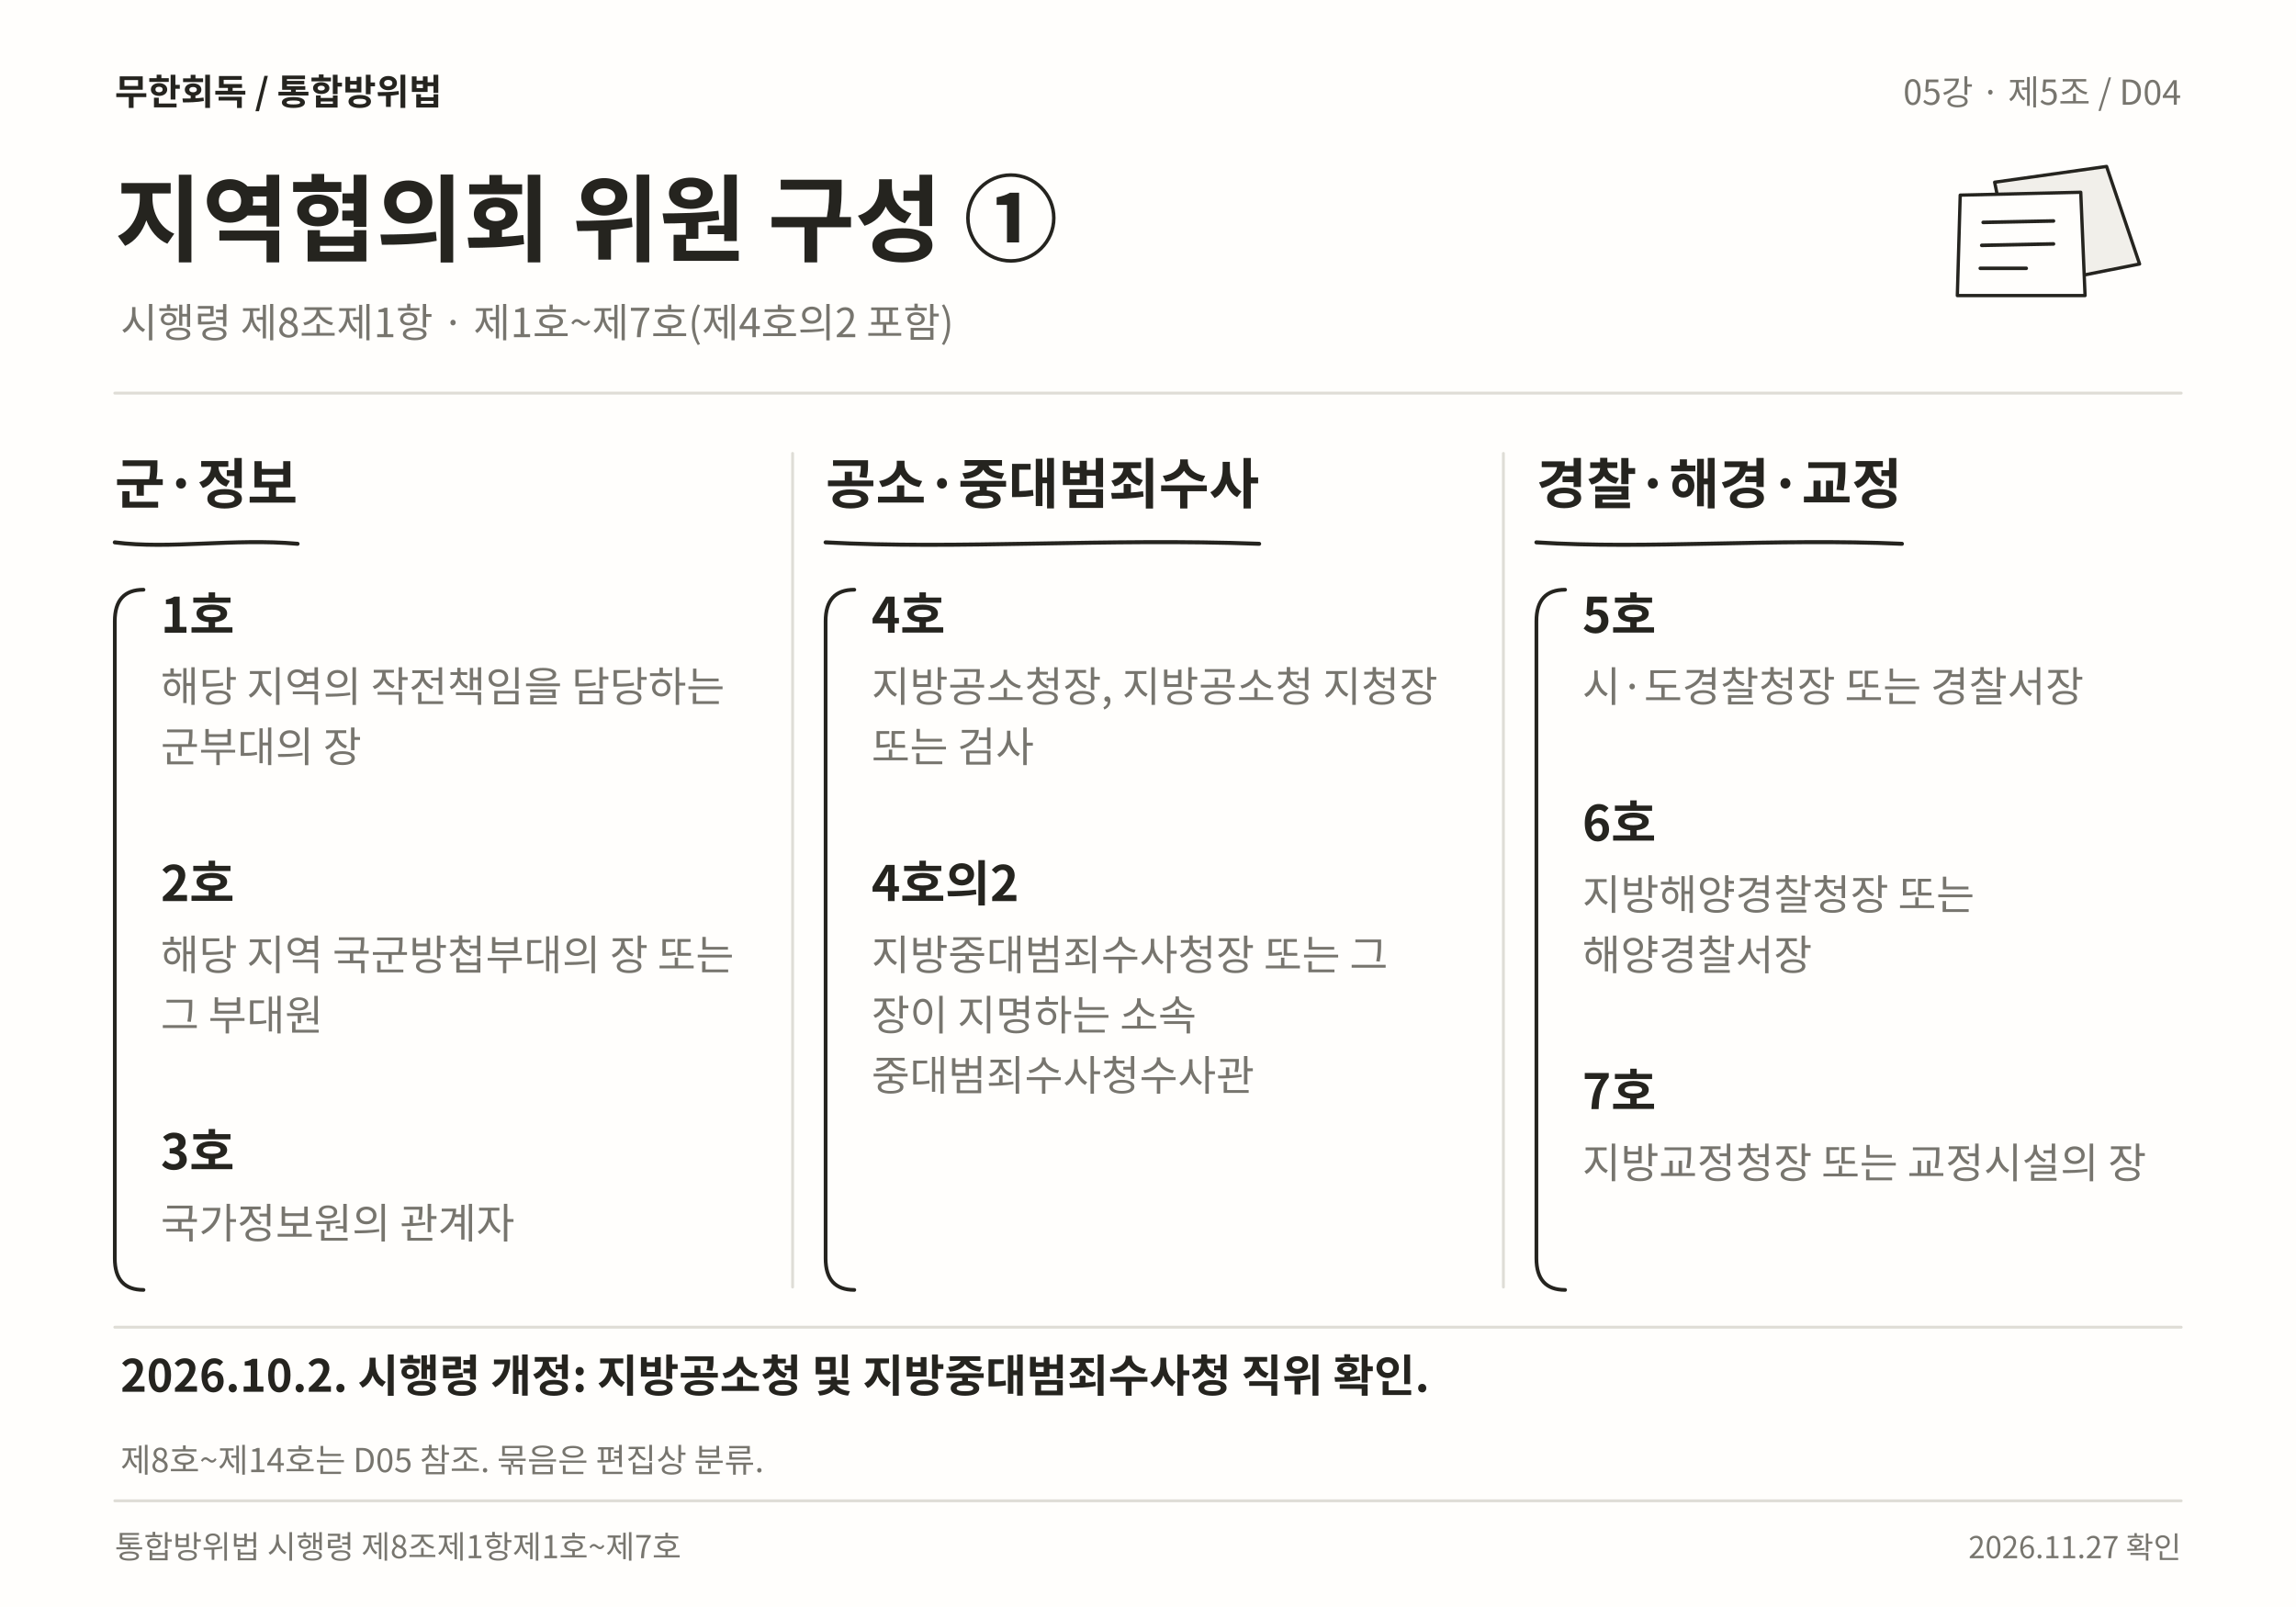
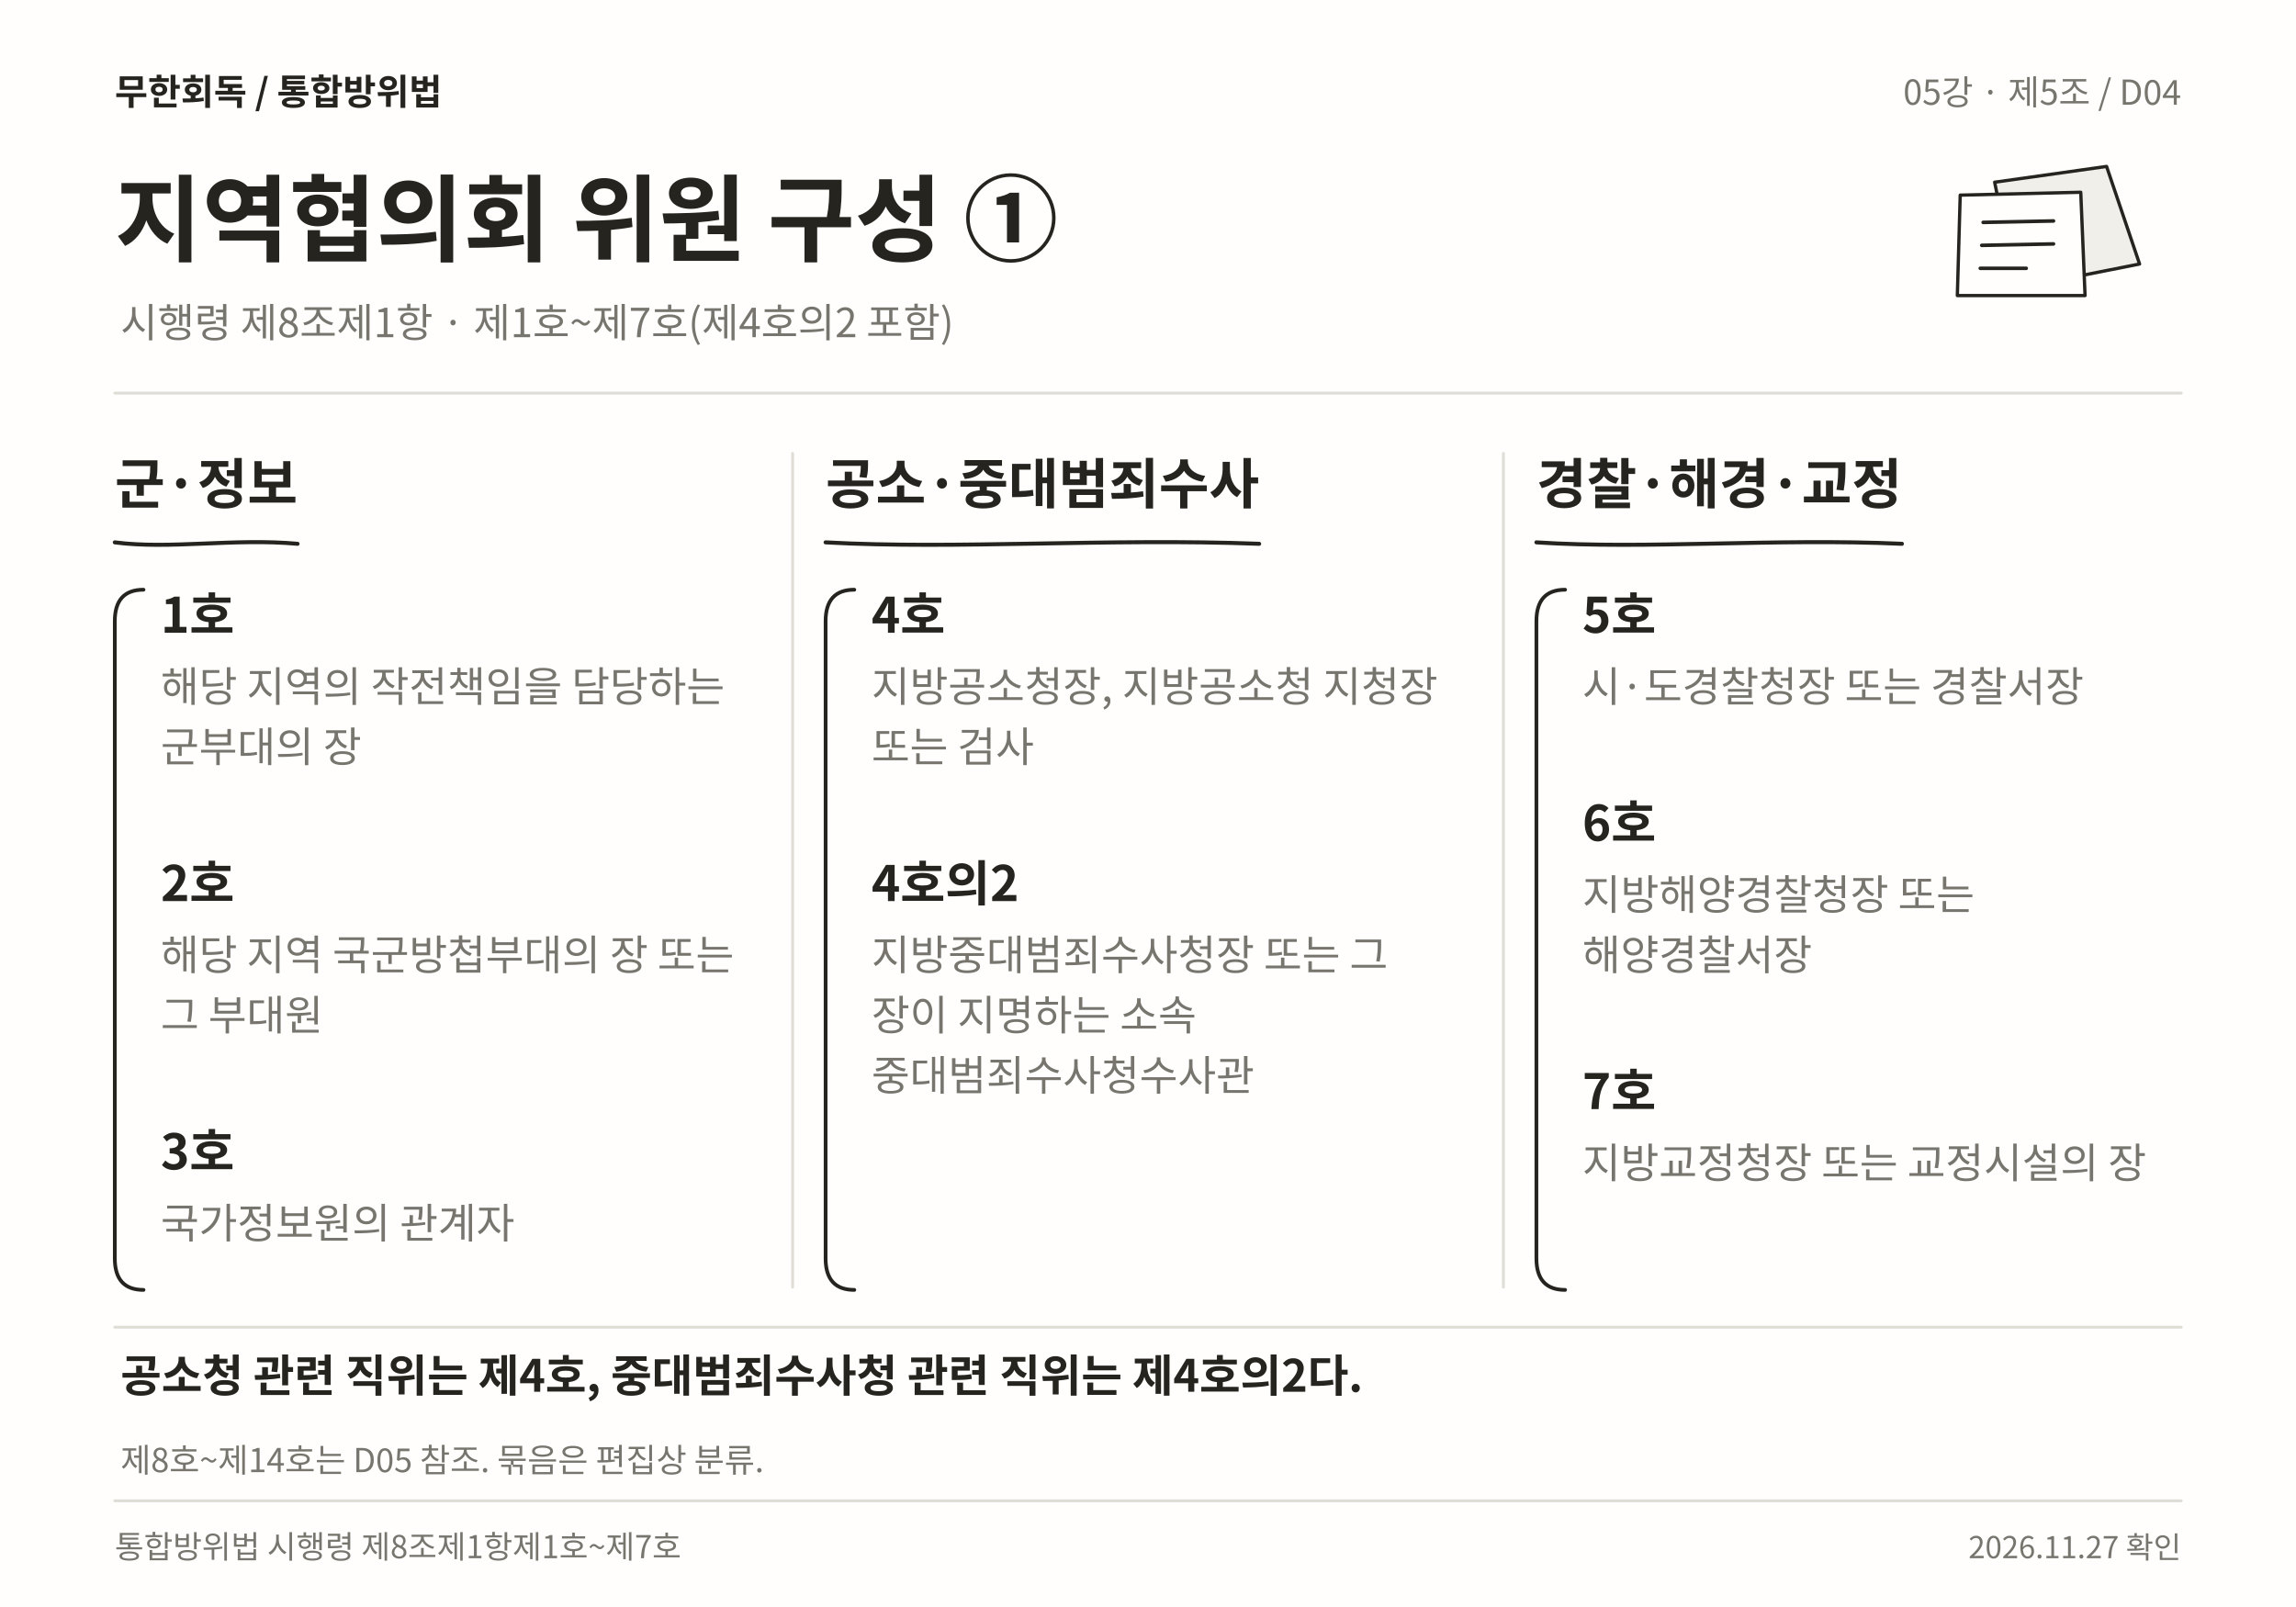
<svg xmlns="http://www.w3.org/2000/svg" width="1600" height="1120" viewBox="0 0 1600 1120" role="img" aria-labelledby="title desc" lang="ko">
  <rect x="0" y="0" width="1600" height="1120" rx="0" fill="#FFFEFC" />
  <text x="80" y="73" font-family="Noto Sans CJK KR, Noto Sans KR, sans-serif" font-size="25" font-weight="700" fill="#25241F" text-anchor="start">무한회독  /  통합방위법</text>
  <text x="1520" y="73" font-family="Noto Sans CJK KR, Noto Sans KR, sans-serif" font-size="24" font-weight="400" fill="#77756E" text-anchor="end">05강   ·   제5조   /   D04</text>
  <text x="80" y="177" font-family="Noto Sans CJK KR, Noto Sans KR, sans-serif" font-size="66" font-weight="700" fill="#25241F" text-anchor="start">지역협의회 위원 구성 ①</text>
  <text x="84" y="235" font-family="Noto Sans CJK KR, Noto Sans KR, sans-serif" font-size="28" font-weight="400" fill="#77756E" text-anchor="start">시행령 제8조제1항 · 제1호~제7호(제4호의2 포함)</text>
  <path d="M1390 127 L1468 116 L1491 184 L1405 201 Z" fill="#F1EFEA" stroke="#25241F" stroke-width="2.3" stroke-linecap="round" stroke-linejoin="round" />
  <path d="M1366 136 L1450 134 L1453 206 L1364 206 Z" fill="#FFFEFC" stroke="#25241F" stroke-width="2.3" stroke-linecap="round" stroke-linejoin="round" />
  <path d="M1382 155 L1431 154 M1381 171 L1431 170 M1380 187 L1412 187" fill="none" stroke="#25241F" stroke-width="2.5" stroke-linecap="round" stroke-linejoin="round" />
  <path d="M80 274 L1520 274" fill="none" stroke="#DFDDD6" stroke-width="2" stroke-linecap="round" stroke-linejoin="round" />
  <text x="80" y="351" font-family="Noto Sans CJK KR, Noto Sans KR, sans-serif" font-size="38" font-weight="700" fill="#25241F" text-anchor="start">군·정보</text>
  <path d="M80 378 C118.208 383 162.784 375 207.359 379" fill="none" stroke="#25241F" stroke-width="2.8" stroke-linecap="round" stroke-linejoin="round" />
  <path d="M100 411 Q80 411 80 433 L80 877 Q80 899 100 899" fill="none" stroke="#25241F" stroke-width="2.6" stroke-linecap="round" stroke-linejoin="round" />
  <text x="112" y="441" font-family="Noto Sans CJK KR, Noto Sans KR, sans-serif" font-size="34" font-weight="700" fill="#25241F" text-anchor="start">1호</text>
  <text x="112" y="489" font-family="Noto Sans CJK KR, Noto Sans KR, sans-serif" font-size="29" font-weight="400" fill="#77756E" text-anchor="start">해당 지역의 작전책임을 담당하는</text>
  <text x="112" y="531" font-family="Noto Sans CJK KR, Noto Sans KR, sans-serif" font-size="29" font-weight="400" fill="#77756E" text-anchor="start">군부대의 장</text>
  <text x="112" y="628" font-family="Noto Sans CJK KR, Noto Sans KR, sans-serif" font-size="34" font-weight="700" fill="#25241F" text-anchor="start">2호</text>
  <text x="112" y="676" font-family="Noto Sans CJK KR, Noto Sans KR, sans-serif" font-size="29" font-weight="400" fill="#77756E" text-anchor="start">해당 지역 국군방첩부대의 장 또는</text>
  <text x="112" y="718" font-family="Noto Sans CJK KR, Noto Sans KR, sans-serif" font-size="29" font-weight="400" fill="#77756E" text-anchor="start">그 부대원</text>
  <text x="112" y="815" font-family="Noto Sans CJK KR, Noto Sans KR, sans-serif" font-size="34" font-weight="700" fill="#25241F" text-anchor="start">3호</text>
  <text x="112" y="863" font-family="Noto Sans CJK KR, Noto Sans KR, sans-serif" font-size="29" font-weight="400" fill="#77756E" text-anchor="start">국가정보원의 관계자</text>
  <path d="M552.333 316 L552.333 897" fill="none" stroke="#DFDDD6" stroke-width="2" stroke-linecap="round" stroke-linejoin="round" />
  <text x="575.333" y="351" font-family="Noto Sans CJK KR, Noto Sans KR, sans-serif" font-size="38" font-weight="700" fill="#25241F" text-anchor="start">공소·중대범죄수사</text>
  <path d="M575.333 378 C665.971 383 771.715 375 877.458 379" fill="none" stroke="#25241F" stroke-width="2.8" stroke-linecap="round" stroke-linejoin="round" />
  <path d="M595.333 411 Q575.333 411 575.333 433 L575.333 877 Q575.333 899 595.333 899" fill="none" stroke="#25241F" stroke-width="2.6" stroke-linecap="round" stroke-linejoin="round" />
  <text x="607.333" y="441" font-family="Noto Sans CJK KR, Noto Sans KR, sans-serif" font-size="34" font-weight="700" fill="#25241F" text-anchor="start">4호</text>
  <text x="607.333" y="489" font-family="Noto Sans CJK KR, Noto Sans KR, sans-serif" font-size="29" font-weight="400" fill="#77756E" text-anchor="start">지방공소청장, 지방공소청 지청장</text>
  <text x="607.333" y="531" font-family="Noto Sans CJK KR, Noto Sans KR, sans-serif" font-size="29" font-weight="400" fill="#77756E" text-anchor="start">또는 검사</text>
  <text x="607.333" y="628" font-family="Noto Sans CJK KR, Noto Sans KR, sans-serif" font-size="34" font-weight="700" fill="#25241F" text-anchor="start">4호의2</text>
  <text x="607.333" y="676" font-family="Noto Sans CJK KR, Noto Sans KR, sans-serif" font-size="29" font-weight="400" fill="#77756E" text-anchor="start">지방중대범죄수사청장 또는 그</text>
  <text x="607.333" y="718" font-family="Noto Sans CJK KR, Noto Sans KR, sans-serif" font-size="29" font-weight="400" fill="#77756E" text-anchor="start">장이 지명하는 소속</text>
  <text x="607.333" y="760" font-family="Noto Sans CJK KR, Noto Sans KR, sans-serif" font-size="29" font-weight="400" fill="#77756E" text-anchor="start">중대범죄수사청수사관</text>
  <path d="M1047.667 316 L1047.667 897" fill="none" stroke="#DFDDD6" stroke-width="2" stroke-linecap="round" stroke-linejoin="round" />
  <text x="1070.667" y="351" font-family="Noto Sans CJK KR, Noto Sans KR, sans-serif" font-size="38" font-weight="700" fill="#25241F" text-anchor="start">경찰·해경·교정</text>
  <path d="M1070.667 378 C1147.082 383 1236.234 375 1325.385 379" fill="none" stroke="#25241F" stroke-width="2.8" stroke-linecap="round" stroke-linejoin="round" />
  <path d="M1090.667 411 Q1070.667 411 1070.667 433 L1070.667 877 Q1070.667 899 1090.667 899" fill="none" stroke="#25241F" stroke-width="2.6" stroke-linecap="round" stroke-linejoin="round" />
  <text x="1102.667" y="441" font-family="Noto Sans CJK KR, Noto Sans KR, sans-serif" font-size="34" font-weight="700" fill="#25241F" text-anchor="start">5호</text>
  <text x="1102.667" y="489" font-family="Noto Sans CJK KR, Noto Sans KR, sans-serif" font-size="29" font-weight="400" fill="#77756E" text-anchor="start">시·도경찰청장 또는 경찰서장</text>
  <text x="1102.667" y="586" font-family="Noto Sans CJK KR, Noto Sans KR, sans-serif" font-size="34" font-weight="700" fill="#25241F" text-anchor="start">6호</text>
  <text x="1102.667" y="634" font-family="Noto Sans CJK KR, Noto Sans KR, sans-serif" font-size="29" font-weight="400" fill="#77756E" text-anchor="start">지방해양경찰청장 또는</text>
  <text x="1102.667" y="676" font-family="Noto Sans CJK KR, Noto Sans KR, sans-serif" font-size="29" font-weight="400" fill="#77756E" text-anchor="start">해양경찰서장</text>
  <text x="1102.667" y="773" font-family="Noto Sans CJK KR, Noto Sans KR, sans-serif" font-size="34" font-weight="700" fill="#25241F" text-anchor="start">7호</text>
  <text x="1102.667" y="821" font-family="Noto Sans CJK KR, Noto Sans KR, sans-serif" font-size="29" font-weight="400" fill="#77756E" text-anchor="start">지방교정청장 또는 교정시설의 장</text>
  <path d="M80 925 L1520 925" fill="none" stroke="#DFDDD6" stroke-width="2" stroke-linecap="round" stroke-linejoin="round" />
-   <text x="84" y="970" font-family="Noto Sans CJK KR, Noto Sans KR, sans-serif" font-size="31" font-weight="700" fill="#25241F" text-anchor="start">2026.10.2. 시행령 개정: 지방공소청 및 지방중대범죄수사청 직위 확인.</text>
+   <text x="84" y="970" font-family="Noto Sans CJK KR, Noto Sans KR, sans-serif" font-size="31" font-weight="700" fill="#25241F" text-anchor="start">공소청 관련 직위는 제4호, 중대범죄수사청 관련 직위는 제4호의2다.</text>
  <text x="84" y="1026" font-family="Noto Sans CJK KR, Noto Sans KR, sans-serif" font-size="23" font-weight="400" fill="#77756E" text-anchor="start">제8호~제14호는 D05 참조. 묶음은 편집상 분류.</text>
  <path d="M80 1046 L1520 1046" fill="none" stroke="#DFDDD6" stroke-width="2" stroke-linecap="round" stroke-linejoin="round" />
  <text x="80" y="1086" font-family="Noto Sans CJK KR, Noto Sans KR, sans-serif" font-size="22" font-weight="400" fill="#77756E" text-anchor="start">통합방위법 시행령 제8조제1항제1호~제7호</text>
  <text x="1520" y="1086" font-family="Noto Sans CJK KR, Noto Sans KR, sans-serif" font-size="21" font-weight="400" fill="#77756E" text-anchor="end">2026.11.27 확인</text>
</svg>
